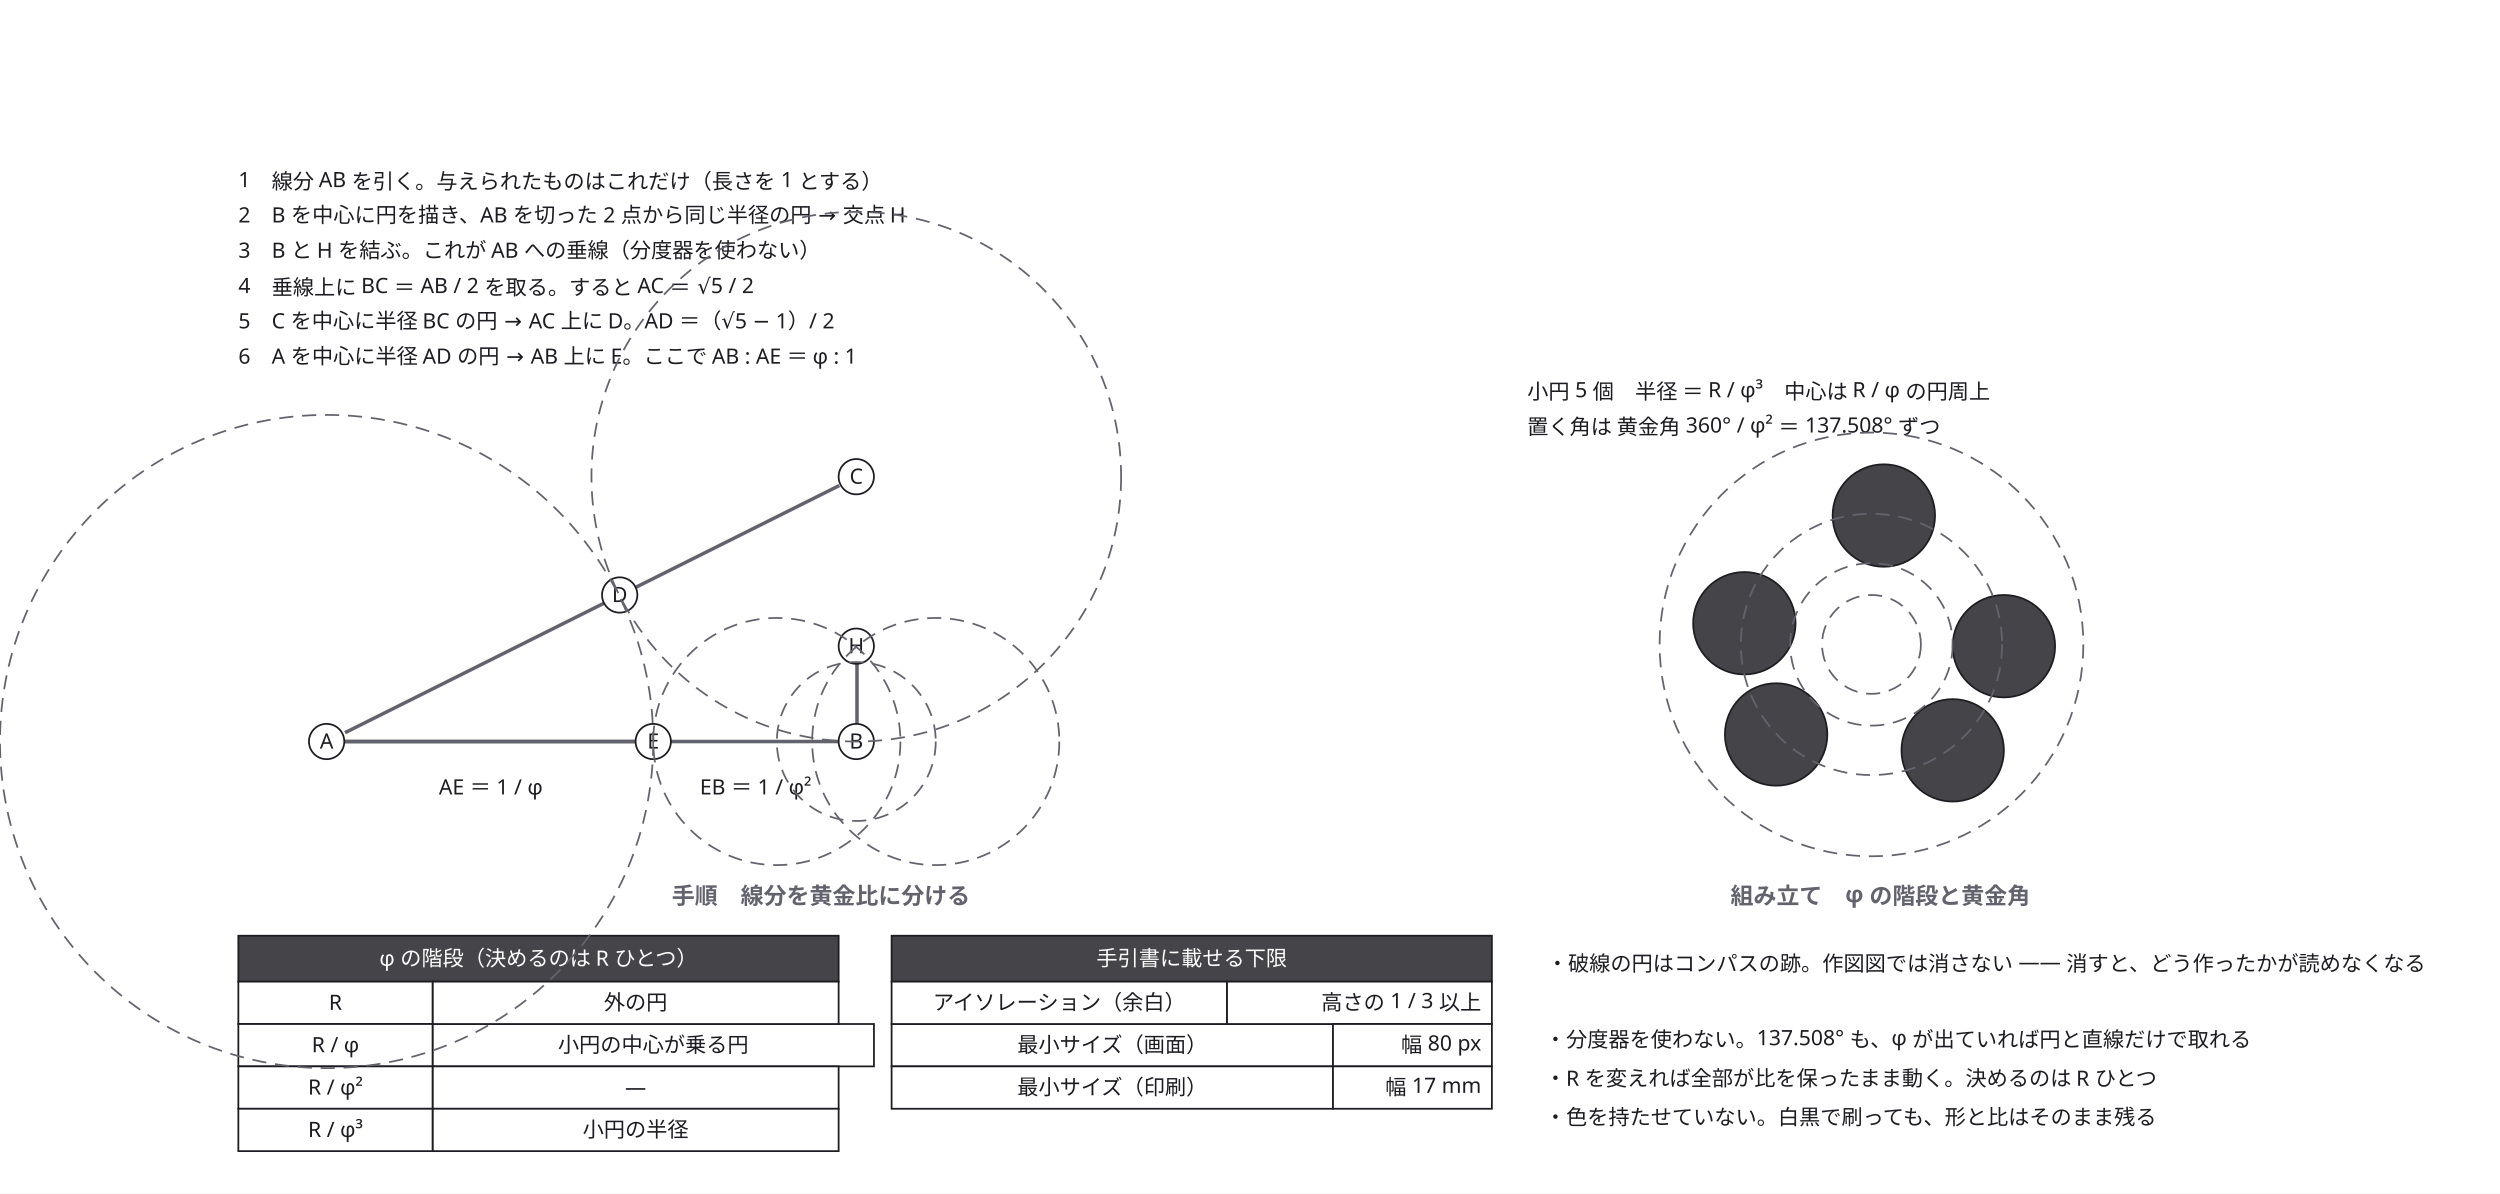
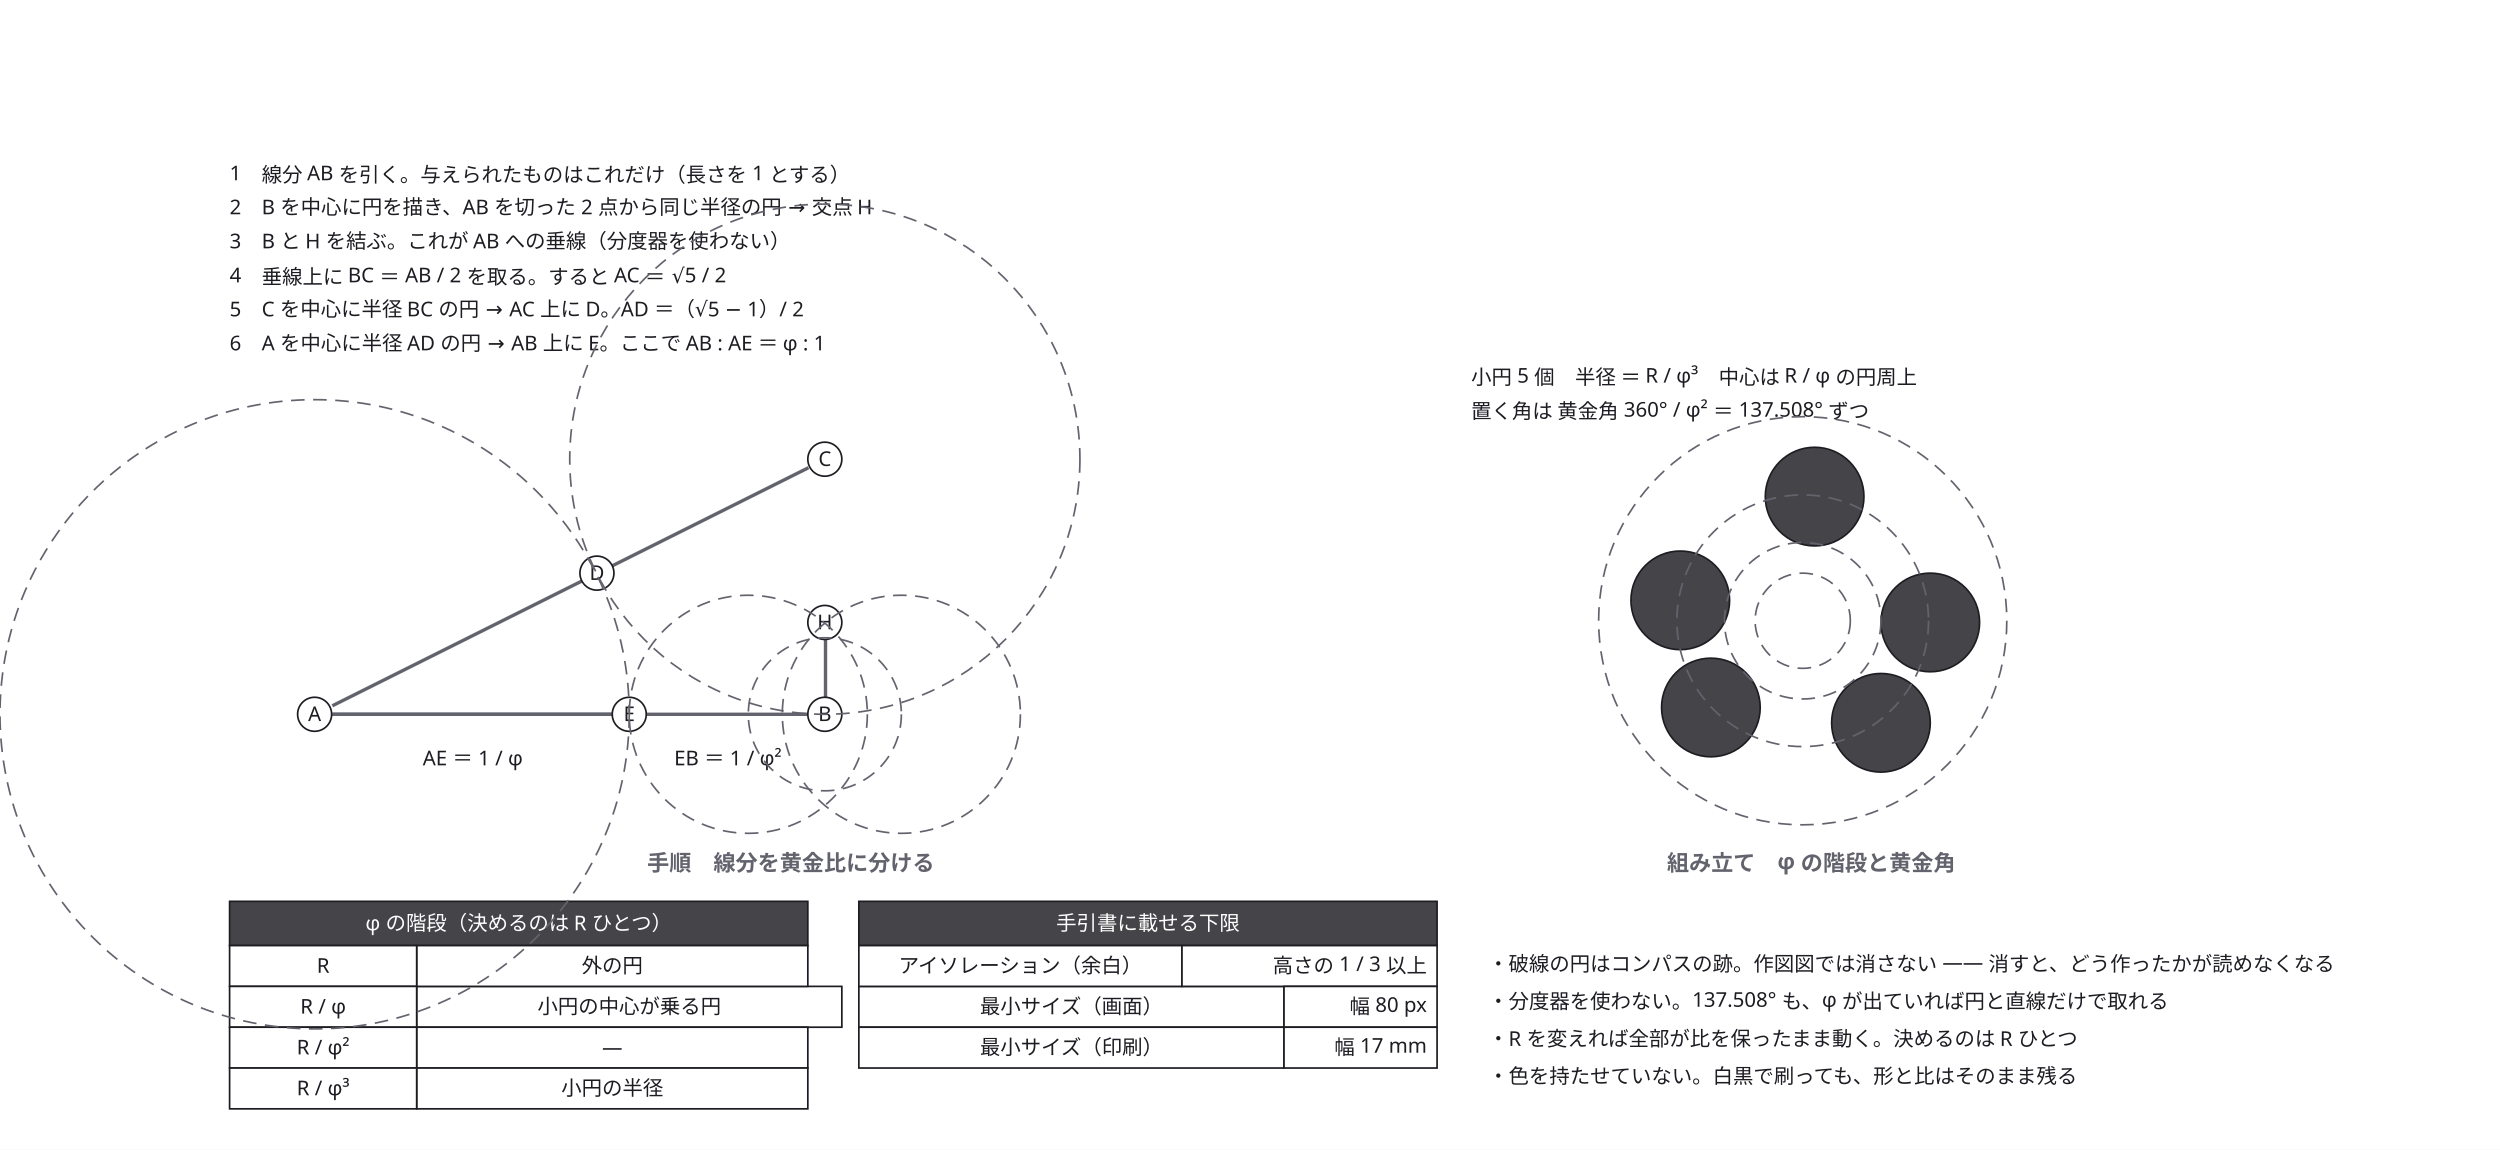
- <svg xmlns="http://www.w3.org/2000/svg" width="1416" height="676" viewBox="0 0 1416 676">
+ <svg xmlns="http://www.w3.org/2000/svg" width="1470" height="676" viewBox="0 0 1470 676">
  <defs>
    <marker id="arrow" viewBox="0 0 10 10" refX="9" refY="5" markerWidth="6" markerHeight="6" orient="auto">
      <path d="M 0 0 L 10 5 L 0 10 z" fill="#63636e" />
    </marker>
  </defs>
-   <rect data-paper="1" x="0" y="0" width="1416" height="676" fill="#ffffff" />
+   <rect data-paper="1" x="0" y="0" width="1470" height="676" fill="#ffffff" />
  <g data-edge="p_a&gt;p_b" data-pinned="false">
    <path d="M 195.4 420 L 475.4 420" fill="none" stroke="#63636e" stroke-width="2" />
  </g>
  <g data-edge="p_b&gt;p_h" data-pinned="false">
    <path d="M 485.4 410 L 485.4 376" fill="none" stroke="#63636e" stroke-width="2" />
  </g>
  <g data-edge="p_a&gt;p_c" data-pinned="false">
    <path d="M 195.4 415 L 475.4 275" fill="none" stroke="#63636e" stroke-width="2" />
  </g>
  <g data-edge="p_a&gt;p_e" data-pinned="false">
    <path d="M 195.4 420 L 360.4 420" fill="none" stroke="#63636e" stroke-width="2" />
  </g>
  <g data-node="s1" data-pinned="false" data-shape="rect">
    <text x="135" y="106" text-anchor="start" font-family="sans-serif" font-size="12" fill="#1c1c22">1　線分 AB を引く。与えられたものはこれだけ（長さを 1 とする）</text>
  </g>
  <g data-node="s2" data-pinned="false" data-shape="rect">
    <text x="135" y="126" text-anchor="start" font-family="sans-serif" font-size="12" fill="#1c1c22">2　B を中心に円を描き、AB を切った 2 点から同じ半径の円 → 交点 H</text>
  </g>
  <g data-node="s3" data-pinned="false" data-shape="rect">
    <text x="135" y="146" text-anchor="start" font-family="sans-serif" font-size="12" fill="#1c1c22">3　B と H を結ぶ。これが AB への垂線（分度器を使わない）</text>
  </g>
  <g data-node="s4" data-pinned="false" data-shape="rect">
    <text x="135" y="166" text-anchor="start" font-family="sans-serif" font-size="12" fill="#1c1c22">4　垂線上に BC ＝ AB / 2 を取る。すると AC ＝ √5 / 2</text>
  </g>
  <g data-node="s5" data-pinned="false" data-shape="rect">
    <text x="135" y="186" text-anchor="start" font-family="sans-serif" font-size="12" fill="#1c1c22">5　C を中心に半径 BC の円 → AC 上に D。AD ＝（√5 − 1）/ 2</text>
  </g>
  <g data-node="s6" data-pinned="false" data-shape="rect">
    <text x="135" y="206" text-anchor="start" font-family="sans-serif" font-size="12" fill="#1c1c22">6　A を中心に半径 AD の円 → AB 上に E。ここで AB : AE ＝ φ : 1</text>
  </g>
  <g data-node="n0" data-pinned="false" data-shape="rect">
-     <text x="1125" y="550" text-anchor="middle" font-family="sans-serif" font-size="12" fill="#1c1c22">・破線の円はコンパスの跡。作図図では消さない —— 消すと、どう作ったかが読めなくなる</text>
+     <text x="875" y="571" text-anchor="start" font-family="sans-serif" font-size="12" fill="#1c1c22">・破線の円はコンパスの跡。作図図では消さない —— 消すと、どう作ったかが読めなくなる</text>
  </g>
  <g data-node="n1" data-pinned="false" data-shape="rect">
    <text x="875" y="593" text-anchor="start" font-family="sans-serif" font-size="12" fill="#1c1c22">・分度器を使わない。137.508° も、φ が出ていれば円と直線だけで取れる</text>
  </g>
  <g data-node="n2" data-pinned="false" data-shape="rect">
    <text x="875" y="615" text-anchor="start" font-family="sans-serif" font-size="12" fill="#1c1c22">・R を変えれば全部が比を保ったまま動く。決めるのは R ひとつ</text>
  </g>
  <g data-node="n3" data-pinned="false" data-shape="rect">
    <text x="875" y="637" text-anchor="start" font-family="sans-serif" font-size="12" fill="#1c1c22">・色を持たせていない。白黒で刷っても、形と比はそのまま残る</text>
  </g>
  <g data-node="t_t" data-pinned="false" data-shape="rect">
    <rect x="135" y="530" width="340" height="26" fill="#ffffff" stroke="#1c1c22" stroke-width="1" />
    <rect x="135" y="530" width="340" height="26" fill="#1c1c22" fill-opacity="0.82" />
    <text x="305" y="547" text-anchor="middle" font-family="sans-serif" font-size="12" fill="#ffffff">φ の階段（決めるのは R ひとつ）</text>
  </g>
  <g data-node="g_t" data-pinned="false" data-shape="rect">
    <rect x="505" y="530" width="340" height="26" fill="#ffffff" stroke="#1c1c22" stroke-width="1" />
    <rect x="505" y="530" width="340" height="26" fill="#1c1c22" fill-opacity="0.82" />
    <text x="675" y="547" text-anchor="middle" font-family="sans-serif" font-size="12" fill="#ffffff">手引書に載せる下限</text>
  </g>
  <g data-node="mn1" data-pinned="false" data-shape="rect">
    <text x="865" y="226" text-anchor="start" font-family="sans-serif" font-size="12" fill="#1c1c22">小円 5 個　半径 ＝ R / φ³　中心は R / φ の円周上</text>
  </g>
  <g data-node="mn2" data-pinned="false" data-shape="rect">
    <text x="865" y="246" text-anchor="start" font-family="sans-serif" font-size="12" fill="#1c1c22">置く角は 黄金角 360° / φ² ＝ 137.508° ずつ</text>
  </g>
  <g data-node="t1u" data-pinned="false" data-shape="rect">
    <rect x="245" y="580" width="250" height="24" fill="#ffffff" stroke="#1c1c22" stroke-width="1" />
    <text x="370" y="596" text-anchor="middle" font-family="sans-serif" font-size="12" fill="#1c1c22">小円の中心が乗る円</text>
  </g>
  <g data-node="g1k" data-pinned="false" data-shape="rect">
    <rect x="505" y="580" width="250" height="24" fill="#ffffff" stroke="#1c1c22" stroke-width="1" />
    <text x="630" y="596" text-anchor="middle" font-family="sans-serif" font-size="12" fill="#1c1c22">最小サイズ（画面）</text>
  </g>
  <g data-node="g2k" data-pinned="false" data-shape="rect">
    <rect x="505" y="604" width="250" height="24" fill="#ffffff" stroke="#1c1c22" stroke-width="1" />
    <text x="630" y="620" text-anchor="middle" font-family="sans-serif" font-size="12" fill="#1c1c22">最小サイズ（印刷）</text>
  </g>
  <g data-node="t0u" data-pinned="false" data-shape="rect">
    <rect x="245" y="556" width="230" height="24" fill="#ffffff" stroke="#1c1c22" stroke-width="1" />
    <text x="360" y="572" text-anchor="middle" font-family="sans-serif" font-size="12" fill="#1c1c22">外の円</text>
  </g>
  <g data-node="t2u" data-pinned="false" data-shape="rect">
    <rect x="245" y="604" width="230" height="24" fill="#ffffff" stroke="#1c1c22" stroke-width="1" />
    <text x="360" y="620" text-anchor="middle" font-family="sans-serif" font-size="12" fill="#1c1c22">—</text>
  </g>
  <g data-node="t3u" data-pinned="false" data-shape="rect">
    <rect x="245" y="628" width="230" height="24" fill="#ffffff" stroke="#1c1c22" stroke-width="1" />
    <text x="360" y="644" text-anchor="middle" font-family="sans-serif" font-size="12" fill="#1c1c22">小円の半径</text>
  </g>
  <g data-node="g0k" data-pinned="false" data-shape="rect">
    <rect x="505" y="556" width="190" height="24" fill="#ffffff" stroke="#1c1c22" stroke-width="1" />
    <text x="600" y="572" text-anchor="middle" font-family="sans-serif" font-size="12" fill="#1c1c22">アイソレーション（余白）</text>
  </g>
  <g data-node="g0v" data-pinned="false" data-shape="rect">
    <rect x="695" y="556" width="150" height="24" fill="#ffffff" stroke="#1c1c22" stroke-width="1" />
    <text x="839" y="572" text-anchor="end" font-family="sans-serif" font-size="12" fill="#1c1c22">高さの 1 / 3 以上</text>
  </g>
  <g data-node="lab_ae" data-pinned="false" data-shape="rect">
    <text x="278" y="450" text-anchor="middle" font-family="sans-serif" font-size="12" fill="#1c1c22">AE ＝ 1 / φ</text>
  </g>
  <g data-node="m0" data-pinned="false" data-shape="rect">
    <circle cx="1135" cy="366" r="29" fill="#ffffff" stroke="#1c1c22" stroke-width="1" />
    <circle cx="1135" cy="366" r="29" fill="#1c1c22" fill-opacity="0.82" />
  </g>
  <g data-node="m1" data-pinned="false" data-shape="rect">
    <circle cx="1006" cy="416" r="29" fill="#ffffff" stroke="#1c1c22" stroke-width="1" />
    <circle cx="1006" cy="416" r="29" fill="#1c1c22" fill-opacity="0.82" />
  </g>
  <g data-node="m2" data-pinned="false" data-shape="rect">
    <circle cx="1067" cy="292" r="29" fill="#ffffff" stroke="#1c1c22" stroke-width="1" />
    <circle cx="1067" cy="292" r="29" fill="#1c1c22" fill-opacity="0.82" />
  </g>
  <g data-node="m3" data-pinned="false" data-shape="rect">
    <circle cx="1106" cy="425" r="29" fill="#ffffff" stroke="#1c1c22" stroke-width="1" />
    <circle cx="1106" cy="425" r="29" fill="#1c1c22" fill-opacity="0.82" />
  </g>
  <g data-node="m4" data-pinned="false" data-shape="rect">
    <circle cx="988" cy="353" r="29" fill="#ffffff" stroke="#1c1c22" stroke-width="1" />
    <circle cx="988" cy="353" r="29" fill="#1c1c22" fill-opacity="0.82" />
  </g>
  <g data-node="t0k" data-pinned="false" data-shape="rect">
    <rect x="135" y="556" width="110" height="24" fill="#ffffff" stroke="#1c1c22" stroke-width="1" />
    <text x="190" y="572" text-anchor="middle" font-family="sans-serif" font-size="12" fill="#1c1c22">R</text>
  </g>
  <g data-node="t1k" data-pinned="false" data-shape="rect">
    <rect x="135" y="580" width="110" height="24" fill="#ffffff" stroke="#1c1c22" stroke-width="1" />
    <text x="190" y="596" text-anchor="middle" font-family="sans-serif" font-size="12" fill="#1c1c22">R / φ</text>
  </g>
  <g data-node="t2k" data-pinned="false" data-shape="rect">
    <rect x="135" y="604" width="110" height="24" fill="#ffffff" stroke="#1c1c22" stroke-width="1" />
    <text x="190" y="620" text-anchor="middle" font-family="sans-serif" font-size="12" fill="#1c1c22">R / φ²</text>
  </g>
  <g data-node="t3k" data-pinned="false" data-shape="rect">
    <rect x="135" y="628" width="110" height="24" fill="#ffffff" stroke="#1c1c22" stroke-width="1" />
    <text x="190" y="644" text-anchor="middle" font-family="sans-serif" font-size="12" fill="#1c1c22">R / φ³</text>
  </g>
  <g data-node="g1v" data-pinned="false" data-shape="rect">
    <rect x="755" y="580" width="90" height="24" fill="#ffffff" stroke="#1c1c22" stroke-width="1" />
    <text x="839" y="596" text-anchor="end" font-family="sans-serif" font-size="12" fill="#1c1c22">幅 80 px</text>
  </g>
  <g data-node="g2v" data-pinned="false" data-shape="rect">
    <rect x="755" y="604" width="90" height="24" fill="#ffffff" stroke="#1c1c22" stroke-width="1" />
    <text x="839" y="620" text-anchor="end" font-family="sans-serif" font-size="12" fill="#1c1c22">幅 17 mm</text>
  </g>
  <g data-node="lab_eb" data-pinned="false" data-shape="rect">
    <text x="428" y="450" text-anchor="middle" font-family="sans-serif" font-size="12" fill="#1c1c22">EB ＝ 1 / φ²</text>
  </g>
  <g data-node="p_a" data-pinned="false" data-shape="rect">
    <circle cx="185" cy="420" r="10" fill="#ffffff" stroke="#1c1c22" stroke-width="1" />
    <text x="185" y="424" text-anchor="middle" font-family="sans-serif" font-size="12" fill="#1c1c22">A</text>
  </g>
  <g data-node="p_b" data-pinned="false" data-shape="rect">
    <circle cx="485" cy="420" r="10" fill="#ffffff" stroke="#1c1c22" stroke-width="1" />
    <text x="485" y="424" text-anchor="middle" font-family="sans-serif" font-size="12" fill="#1c1c22">B</text>
  </g>
  <g data-node="p_c" data-pinned="false" data-shape="rect">
    <circle cx="485" cy="270" r="10" fill="#ffffff" stroke="#1c1c22" stroke-width="1" />
    <text x="485" y="274" text-anchor="middle" font-family="sans-serif" font-size="12" fill="#1c1c22">C</text>
  </g>
  <g data-node="p_d" data-pinned="false" data-shape="rect">
    <circle cx="351" cy="337" r="10" fill="#ffffff" stroke="#1c1c22" stroke-width="1" />
    <text x="351" y="341" text-anchor="middle" font-family="sans-serif" font-size="12" fill="#1c1c22">D</text>
  </g>
  <g data-node="p_e" data-pinned="false" data-shape="rect">
    <circle cx="370" cy="420" r="10" fill="#ffffff" stroke="#1c1c22" stroke-width="1" />
    <text x="370" y="424" text-anchor="middle" font-family="sans-serif" font-size="12" fill="#1c1c22">E</text>
  </g>
  <g data-node="p_h" data-pinned="false" data-shape="rect">
    <circle cx="485" cy="366" r="10" fill="#ffffff" stroke="#1c1c22" stroke-width="1" />
    <text x="485" y="370" text-anchor="middle" font-family="sans-serif" font-size="12" fill="#1c1c22">H</text>
  </g>
  <g data-node="c_b" data-pinned="false" data-shape="rect" />
  <g data-node="c_f" data-pinned="false" data-shape="rect" />
  <g data-node="c_g" data-pinned="false" data-shape="rect" />
  <g data-node="c_c" data-pinned="false" data-shape="rect" />
  <g data-node="c_a" data-pinned="false" data-shape="rect" />
  <g data-node="r0" data-pinned="false" data-shape="rect" />
  <g data-node="r1" data-pinned="false" data-shape="rect" />
  <g data-node="r2" data-pinned="false" data-shape="rect" />
  <g data-node="r3" data-pinned="false" data-shape="rect" />
  <g data-range="c_b">
    <circle cx="485" cy="420" r="45" fill="none" stroke="#63636e" stroke-width="1" stroke-dasharray="8 5" />
  </g>
  <g data-range="c_f">
    <circle cx="440" cy="420" r="70" fill="none" stroke="#63636e" stroke-width="1" stroke-dasharray="8 5" />
  </g>
  <g data-range="c_g">
    <circle cx="530" cy="420" r="70" fill="none" stroke="#63636e" stroke-width="1" stroke-dasharray="8 5" />
  </g>
  <g data-range="c_c">
    <circle cx="485" cy="270" r="150" fill="none" stroke="#63636e" stroke-width="1" stroke-dasharray="8 5" />
  </g>
  <g data-range="c_a">
    <circle cx="185" cy="420" r="185" fill="none" stroke="#63636e" stroke-width="1" stroke-dasharray="8 5" />
  </g>
  <g data-range="r0">
    <circle cx="1060" cy="365" r="120" fill="none" stroke="#63636e" stroke-width="1" stroke-dasharray="8 5" />
  </g>
  <g data-range="r1">
    <circle cx="1060" cy="365" r="74" fill="none" stroke="#63636e" stroke-width="1" stroke-dasharray="8 5" />
  </g>
  <g data-range="r2">
    <circle cx="1060" cy="365" r="46" fill="none" stroke="#63636e" stroke-width="1" stroke-dasharray="8 5" />
  </g>
  <g data-range="r3">
    <circle cx="1060" cy="365" r="28" fill="none" stroke="#63636e" stroke-width="1" stroke-dasharray="8 5" />
  </g>
  <g data-dimensions="true">
    <text x="465" y="512" text-anchor="middle" font-family="sans-serif" font-size="13" font-weight="600" fill="#63636e" data-view="build">手順　線分を黄金比に分ける</text>
    <text x="1065" y="512" text-anchor="middle" font-family="sans-serif" font-size="13" font-weight="600" fill="#63636e" data-view="mark">組み立て　φ の階段と黄金角</text>
  </g>
</svg>
